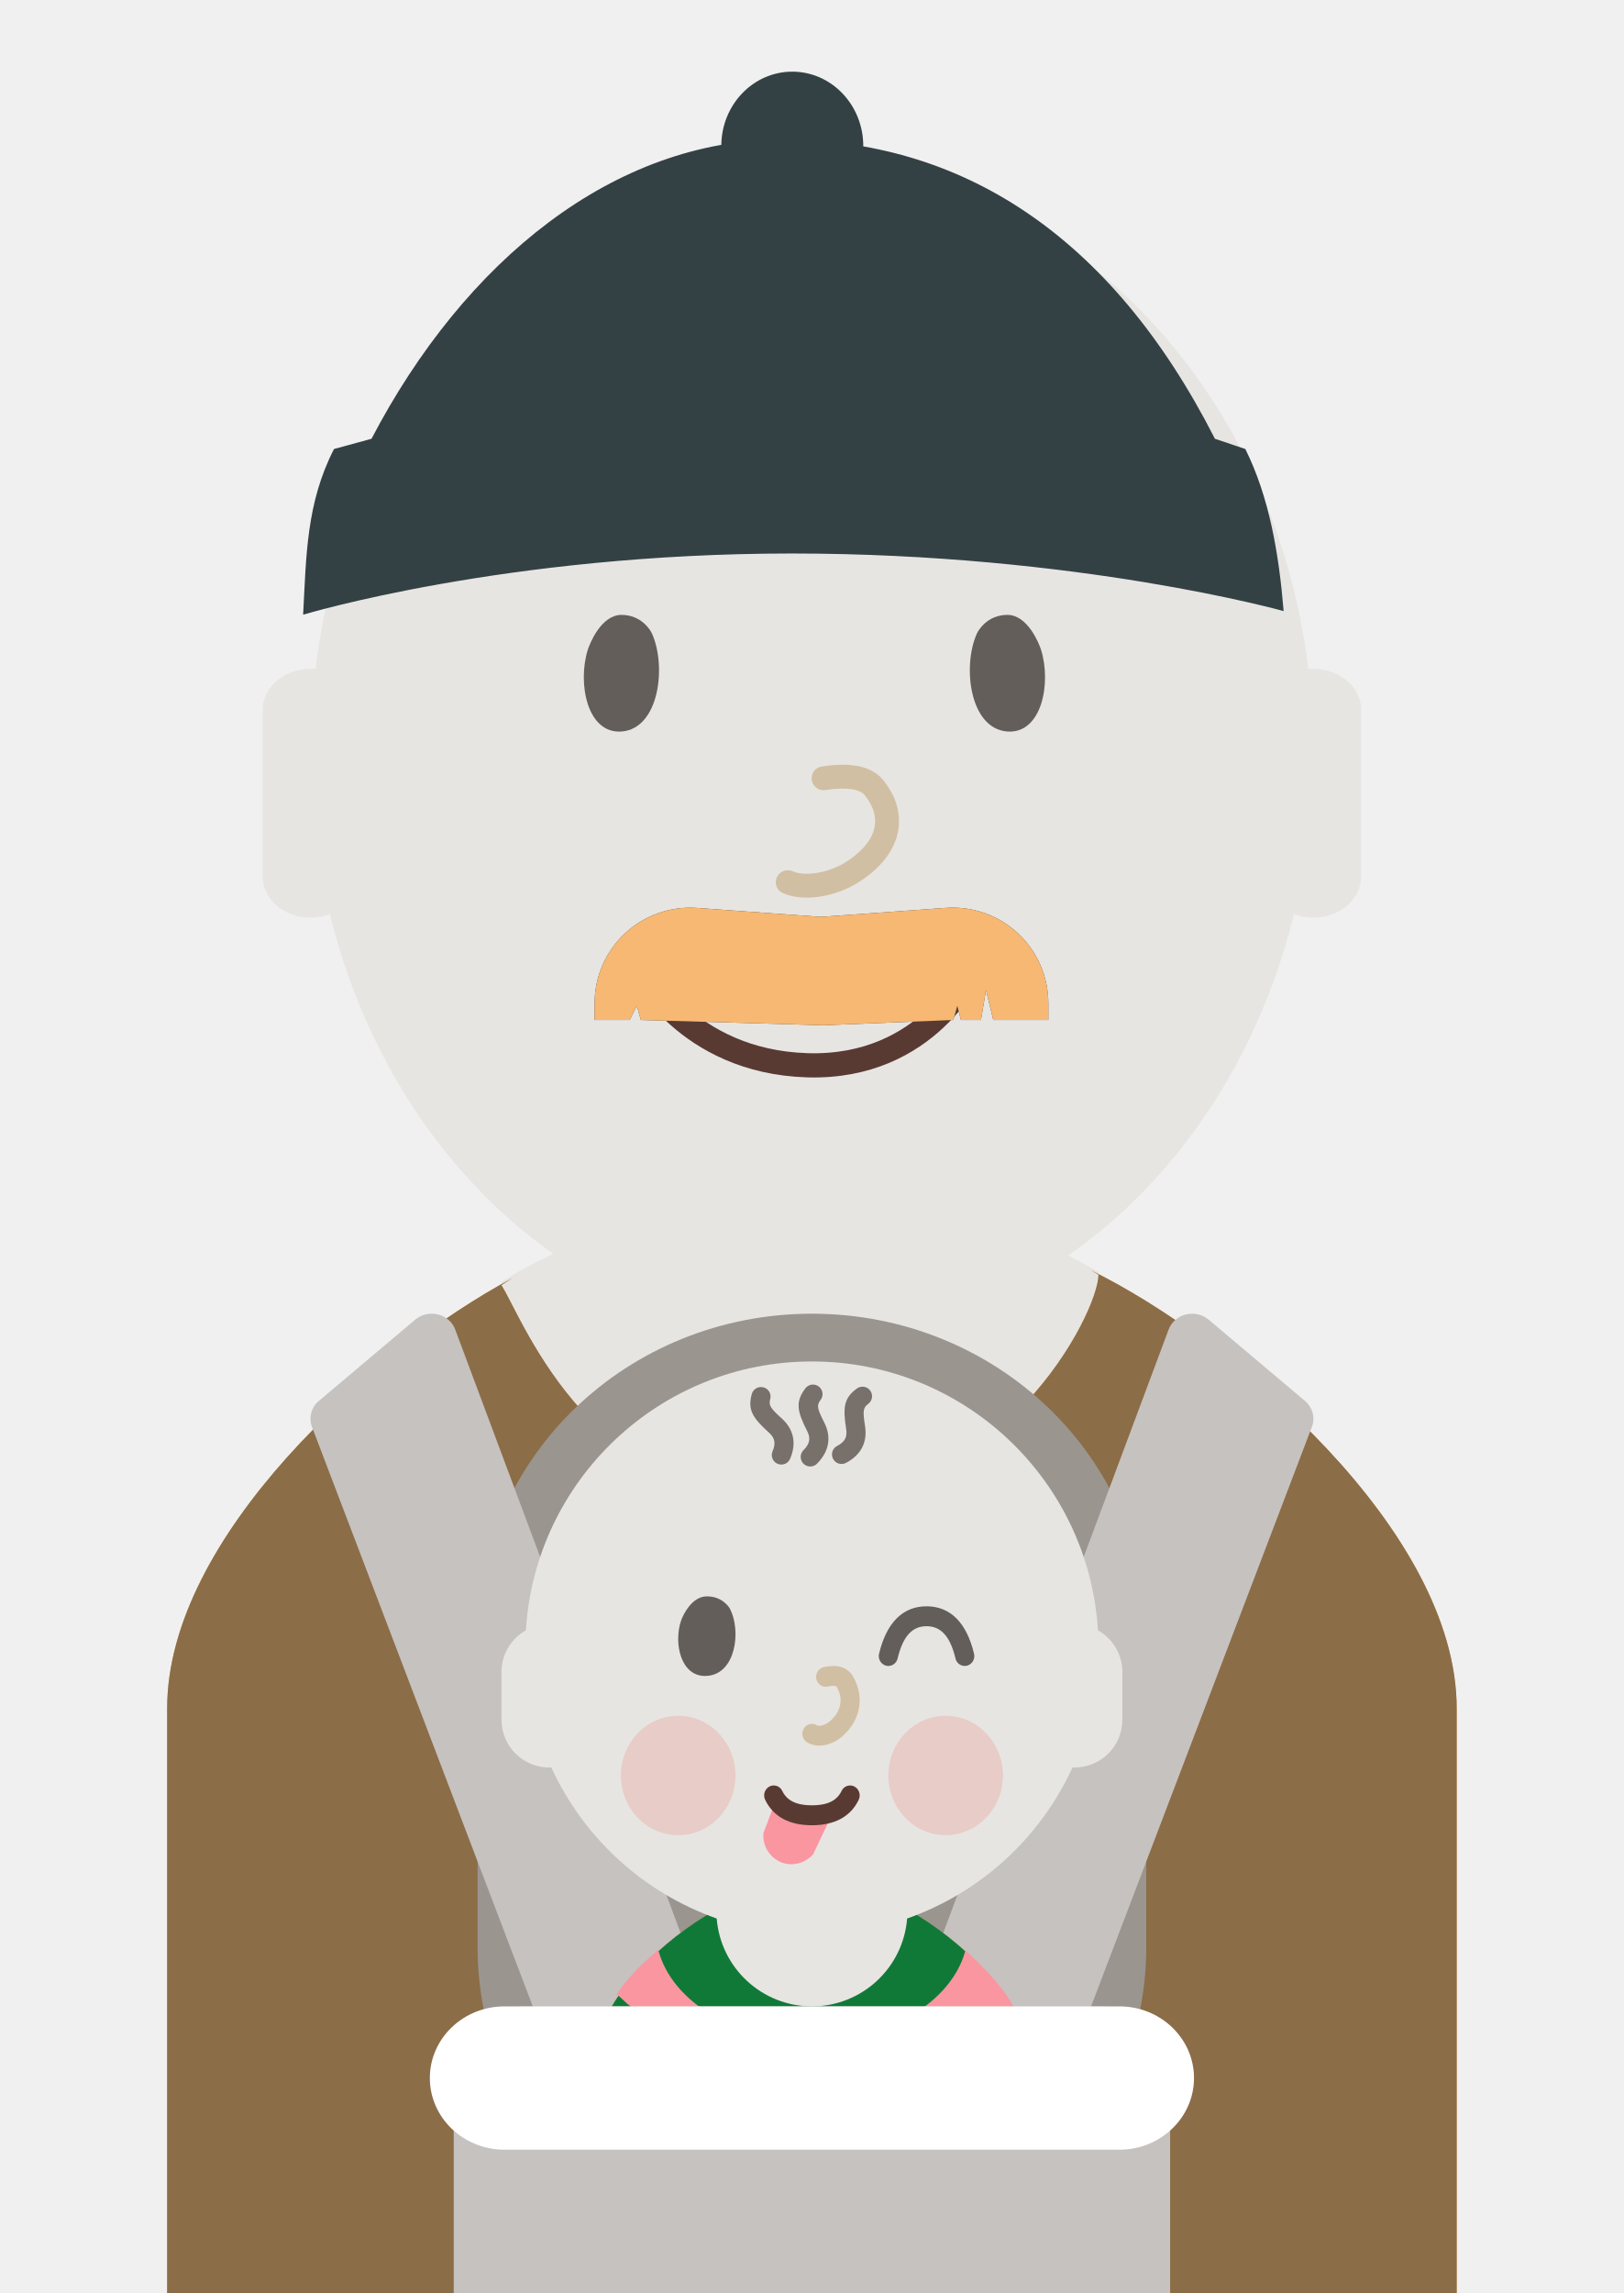
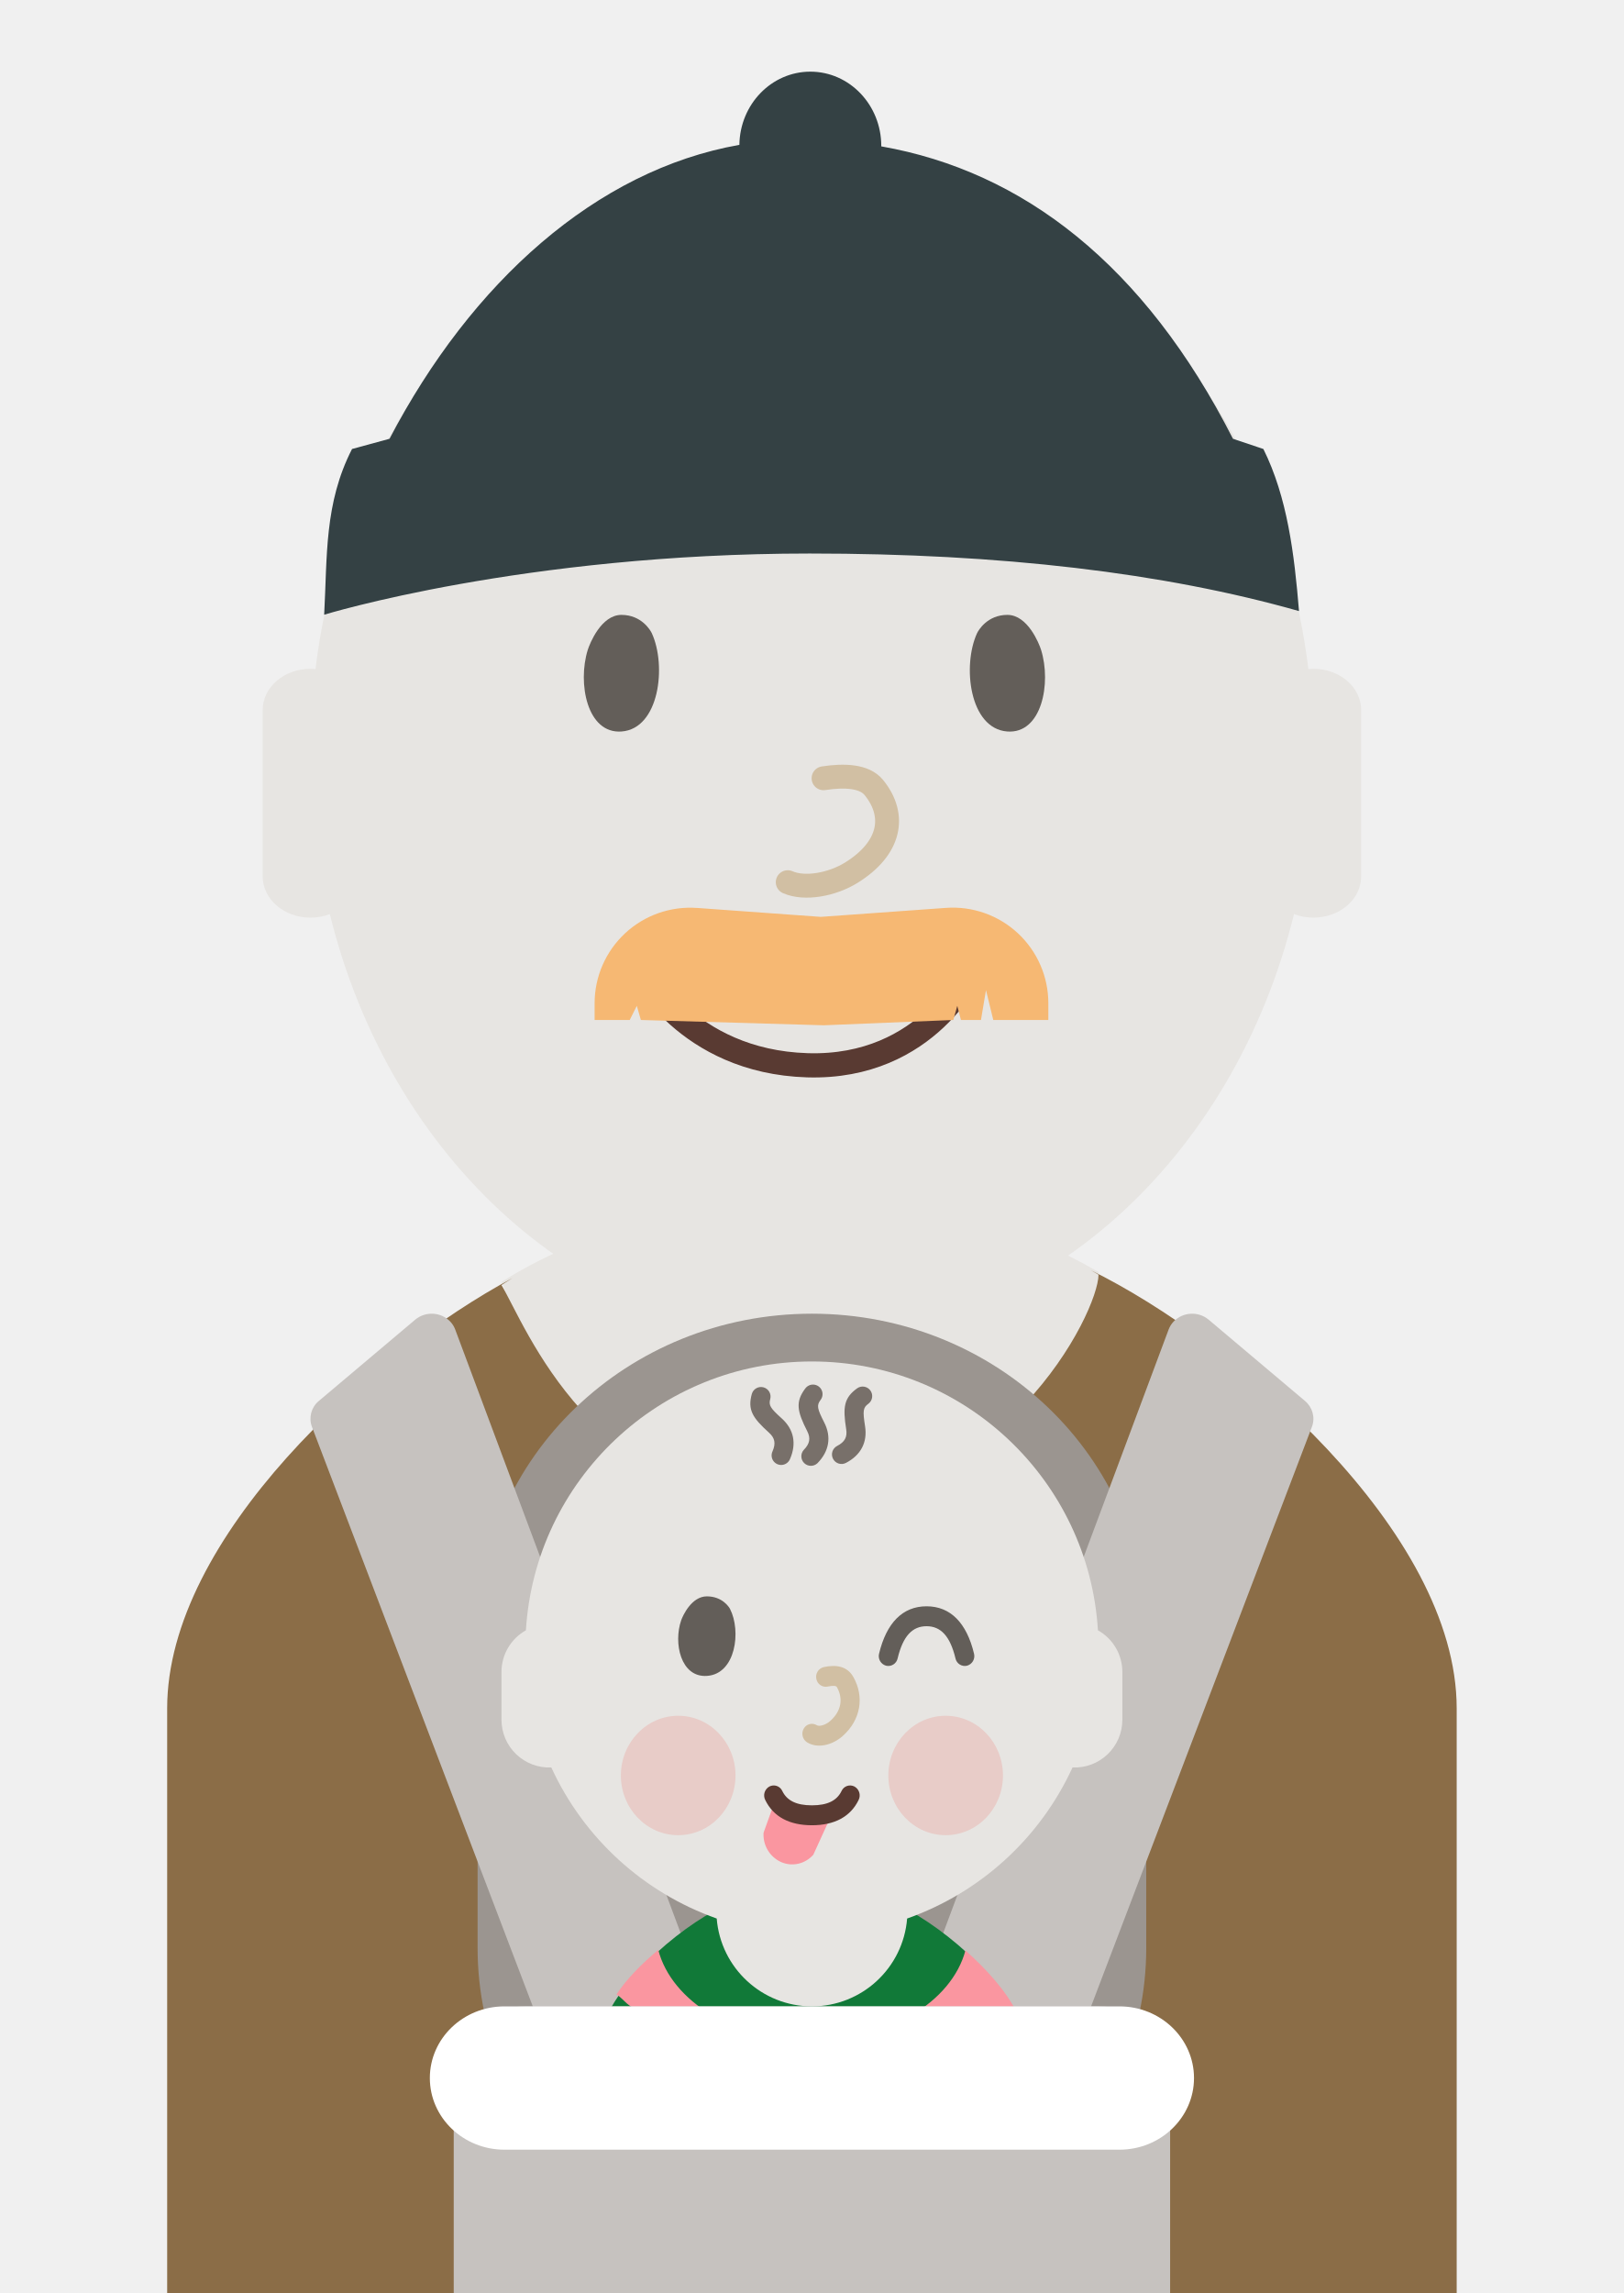
- <svg xmlns="http://www.w3.org/2000/svg" xmlns:xlink="http://www.w3.org/1999/xlink" width="68" height="96" viewBox="0 0 68 96">
-   <defs>
-     <path id="a" d="M38.68 3.18C44.676 6.128 54 14.116 54 21.523V46H0V21.523C0 14.376 8.531 6.689 14.458 3.509c-.3.183-.458.294-.458.294C15.021 5.493 17.766 13 26.376 13 34.99 13 39 4.941 39 3.366a26.67 26.67 0 0 0-.32-.186z" />
-     <path id="c" d="M4.288.012L9.47.386 14.714.01A4 4 0 0 1 19 4v.703h-2.305l-.306-1.25-.21 1.25h-.839l-.153-.592-.166.592-5.424.222-7.66-.222-.17-.592-.297.592H0v-.7A4 4 0 0 1 4.288.012z" />
-     <path id="e" d="M52.364 49.543v8.013h-18v-8.013c0-2.293 2.94-4.91 4.909-5.987h8.182c1.986 1.096 4.909 3.72 4.909 5.987z" />
-     <path id="g" d="M15.428 1.66c.863.765 1.712 1.696 2.163 2.618-.272.168-1.55.168-1.694-.233.15.387.05.845-.282 1.127a.97.97 0 0 1-1.338-.073c.22.464.052 1.03-.395 1.291a.97.97 0 0 1-1.071-.06.997.997 0 0 1-.635 1.08.969.969 0 0 1-.933-.147.984.984 0 0 1-.746.625.97.97 0 0 1-.872-.286.98.98 0 0 1-.878.55.978.978 0 0 1-.843-.487.969.969 0 0 1-.806.223.984.984 0 0 1-.746-.625.969.969 0 0 1-.933.146.997.997 0 0 1-.635-1.079.97.97 0 0 1-1.071.06 1.003 1.003 0 0 1-.395-1.291.97.97 0 0 1-1.338.073 1.005 1.005 0 0 1-.282-1.127c-.284.127-.612-.39-.88-.545.41-.64 1.068-1.294 1.747-1.865.564 2.168 3.23 3.81 6.435 3.81 3.192 0 5.85-1.63 6.428-3.784z" />
-   </defs>
+ <svg xmlns="http://www.w3.org/2000/svg" width="68" height="96" viewBox="0 0 68 96">
  <g fill="none" fill-rule="evenodd">
    <path fill="#E7E5E2" d="M21 53.673C22.021 55.306 24.89 84 33.5 84 42.112 84 46 54.772 46 53.251c-13.185-7.553-25 .422-25 .422z" />
-     <g transform="translate(7 50)">
-       <mask id="b" fill="#fff">
-         <use xlink:href="#a" />
-       </mask>
-       <use fill="#D8A25D" xlink:href="#a" />
-       <g fill="#8B6D47" mask="url(#b)">
-         <path d="M-33 75H93V-25H-33z" />
-       </g>
+     <path fill="#8B6D47" d="M45.68 53.18C51.676 56.128 61 64.116 61 71.523V96H7V71.523c0-7.147 8.531-14.834 14.458-18.014-.3.183-.458.294-.458.294C22.021 55.493 24.766 63 33.376 63 41.99 63 46 54.941 46 53.366a26.67 26.67 0 0 0-.32-.186z" />
+     <path fill="#E7E5E2" d="M54.188 38.27C51.67 48.508 43.585 56 34 56c-9.586 0-17.67-7.492-20.188-17.73a2.27 2.27 0 0 1-.812.148c-1.103 0-2-.771-2-1.726v-6.965c0-.955.897-1.727 2-1.727.071 0 .142.003.211.01C14.663 16.132 23.417 7 34 7c10.582 0 19.337 9.132 20.789 21.01.07-.007.14-.01.211-.01 1.105 0 2 .772 2 1.727v6.965c0 .955-.895 1.726-2 1.726-.289 0-.564-.053-.812-.148z" />
+     <g fill="#635E59">
+       <path d="M26.03 30.625c-1.447.109-1.852-2.024-1.417-3.417.083-.264.562-1.465 1.41-1.465.847 0 1.221.656 1.273.769.623 1.358.317 3.993-1.266 4.113M42.18 30.625c1.447.109 1.852-2.024 1.416-3.417-.082-.264-.561-1.465-1.41-1.465-.846 0-1.22.656-1.272.769-.623 1.358-.318 3.993 1.266 4.113" />
    </g>
-     <path fill="#E7E5E2" d="M54.188 38.27C51.67 48.508 43.585 56 34 56c-9.586 0-17.67-7.492-20.188-17.73a2.27 2.27 0 0 1-.812.148c-1.103 0-2-.771-2-1.726v-6.965c0-.955.897-1.727 2-1.727.071 0 .142.003.211.01C14.663 16.132 23.417 7 34 7c10.582 0 19.337 9.132 20.789 21.01.07-.007.14-.01.211-.01 1.105 0 2 .772 2 1.727v6.965c0 .955-.895 1.726-2 1.726-.289 0-.564-.053-.812-.148z" />
-     <path fill="#635E59" d="M26.03 30.625c-1.447.109-1.852-2.024-1.417-3.417.083-.264.562-1.465 1.41-1.465.847 0 1.221.656 1.273.769.623 1.358.317 3.993-1.266 4.113M42.18 30.625c1.447.109 1.852-2.024 1.416-3.417-.082-.264-.561-1.465-1.41-1.465-.846 0-1.22.656-1.272.769-.623 1.358-.318 3.993 1.266 4.113" />
    <path stroke="#D1BFA3" stroke-linecap="round" d="M34.487 32.583c.865-.133 1.708-.1 2.104.385.965 1.185.688 2.554-.937 3.566-.812.505-1.962.712-2.667.4" />
    <path stroke="#593A32" stroke-linecap="round" stroke-width="1.013" d="M40.722 40.568s-1.828 4.187-6.914 4.031c-5.086-.156-6.993-4.031-6.993-4.031" />
-     <g fill="#344144">
-       <path d="M53.753 25.584c-.196-2.395-.601-4.77-1.604-6.786l-1.273-.428C46.474 9.722 40.144 5.84 32.772 5.84c-7.058 0-13.312 5.064-17.215 12.53l-1.57.428c-1.167 2.274-1.162 4.496-1.293 6.938 0 0 8.457-2.563 20.455-2.563 11.997 0 20.604 2.411 20.604 2.411-.042-.14.044.138 0 0" />
-       <path d="M36.15 6.111C36.15 4.393 34.818 3 33.177 3c-1.64 0-2.972 1.393-2.972 3.111 0 1.718 1.331 3.111 2.972 3.111 1.64 0 2.971-1.393 2.971-3.111" />
-     </g>
+     <path fill="#F6B873" d="M29.188 38.012l5.183.374 5.243-.376A4 4 0 0 1 43.9 42v.703h-2.305l-.306-1.25-.21 1.25h-.839l-.153-.592-.166.592-5.424.222-7.66-.222-.17-.592-.297.592H24.9v-.7a4 4 0 0 1 4.288-3.99z" />
+     <path fill="#344144" d="M33.934 3c1.64 0 2.97 1.393 2.97 3.111v.017c5.927 1.042 11.014 4.946 14.727 12.242l1.274.428c1.002 2.016 1.296 4.391 1.492 6.786-5.664-1.607-12.495-2.41-20.492-2.41-11.999 0-20.33 2.562-20.33 2.562.132-2.442 0-4.664 1.167-6.938l1.57-.428c3.423-6.547 8.654-11.248 14.65-12.305C30.985 4.368 32.307 3 33.934 3z" />
    <g>
-       <g transform="translate(24.9 38)">
-         <mask id="d" fill="#fff">
-           <use xlink:href="#c" />
-         </mask>
-         <use fill="#3E3832" xlink:href="#c" />
-         <g fill="#F6B873" mask="url(#d)">
-           <path d="M-34-45h69v79h-69z" />
-         </g>
+       <path fill="#9B9590" d="M34 55c7.732 0 14 6.02 14 13.447v13.106C48 88.979 41.732 95 34 95s-14-6.02-14-13.447V68.447C20 61.021 26.268 55 34 55z" />
+       <g fill="#C6C2BF">
+         <path d="M13.352 58.653l4.035-3.403a1.08 1.08 0 0 1 1.473.085.985.985 0 0 1 .202.326L28.939 82.1c.193.515-.087 1.08-.626 1.267L23.78 84.94c-.541.188-1.14-.078-1.337-.594l-9.38-24.61a.963.963 0 0 1 .289-1.083zM54.648 58.653c.32.27.435.7.29 1.083l-9.38 24.61h-.001c-.197.516-.796.782-1.337.594l-4.533-1.573c-.539-.187-.819-.752-.626-1.267l9.877-26.44a.985.985 0 0 1 .202-.325 1.08 1.08 0 0 1 1.473-.085l4.035 3.403z" />
      </g>
    </g>
    <g>
-       <path fill="#9B9590" d="M34 55c7.732 0 14 6.02 14 13.447v13.106C48 88.979 41.732 95 34 95s-14-6.02-14-13.447V68.447C20 61.021 26.268 55 34 55z" />
-       <path fill="#C6C2BF" d="M13.352 58.653l4.035-3.403a1.08 1.08 0 0 1 1.473.085.985.985 0 0 1 .202.326L28.939 82.1c.193.515-.087 1.08-.626 1.267L23.78 84.94c-.541.188-1.14-.078-1.337-.594l-9.38-24.61a.963.963 0 0 1 .289-1.083zM54.648 58.653c.32.27.435.7.29 1.083l-9.38 24.61h-.001c-.197.516-.796.782-1.337.594l-4.533-1.573c-.539-.187-.819-.752-.626-1.267l9.877-26.44a.985.985 0 0 1 .202-.325 1.08 1.08 0 0 1 1.473-.085l4.035 3.403z" />
-       <g transform="translate(25 80)">
-         <g transform="translate(-34.364 -43.556)">
-           <mask id="f" fill="#fff">
-             <use xlink:href="#e" />
-           </mask>
-           <use fill="#D8A25D" xlink:href="#e" />
-           <g mask="url(#f)">
-             <path fill="#117938" d="M.711 93h94V0h-94z" />
-           </g>
+       <path fill="#117938" d="M43 85.987V94H25v-8.013c0-2.292 2.94-4.91 4.91-5.987h8.18c1.988 1.097 4.91 3.721 4.91 5.987z" />
+       <path fill="#FA96A0" d="M40.428 81.66c.863.765 1.712 1.696 2.163 2.618-.272.168-1.55.168-1.694-.233.15.387.05.845-.282 1.127a.97.97 0 0 1-1.338-.073c.22.464.052 1.03-.395 1.291a.97.97 0 0 1-1.071-.06.997.997 0 0 1-.635 1.08.969.969 0 0 1-.933-.147.984.984 0 0 1-.746.625.97.97 0 0 1-.872-.286.98.98 0 0 1-.878.55.978.978 0 0 1-.843-.487.969.969 0 0 1-.806.223.984.984 0 0 1-.746-.625.969.969 0 0 1-.933.146.997.997 0 0 1-.635-1.079.97.97 0 0 1-1.071.06 1.003 1.003 0 0 1-.395-1.291.97.97 0 0 1-1.338.073 1.005 1.005 0 0 1-.282-1.127c-.284.127-.612-.39-.88-.545.41-.64 1.068-1.294 1.747-1.865.564 2.168 3.23 3.81 6.435 3.81 3.192 0 5.85-1.63 6.428-3.784z" />
+       <path fill="#E7E5E2" d="M22.023 68.255C22.408 61.975 27.623 57 34 57c6.377 0 11.592 4.974 11.977 11.255A2 2 0 0 1 47 70v2a2 2 0 0 1-2.087 1.998 12.038 12.038 0 0 1-6.926 6.324 4 4 0 0 1-7.974 0 12.038 12.038 0 0 1-6.926-6.324A2 2 0 0 1 21 72v-2a2 2 0 0 1 1.023-1.745z" />
+       <path fill="#78706A" fill-rule="nonzero" d="M31.484 58.356a.4.4 0 0 1 .771.213c-.073.265-.003.38.484.818.506.456.624 1.054.343 1.698a.4.4 0 1 1-.733-.32c.146-.333.1-.562-.145-.783-.698-.628-.903-.964-.72-1.626zm2.23-.214a.4.4 0 1 1 .643.475c-.163.222-.139.355.159.938.309.607.205 1.208-.288 1.708a.4.4 0 0 1-.57-.56c.255-.26.295-.49.145-.785-.426-.836-.497-1.223-.09-1.776zm2.185-.022a.4.4 0 0 1 .466.65c-.224.16-.242.295-.14.941.107.673-.178 1.213-.801 1.536a.4.4 0 0 1-.369-.71c.323-.167.432-.374.38-.7-.147-.927-.094-1.317.464-1.717z" />
+       <g>
+         <g fill="#E8CCC8">
+           <path d="M30.8 74.333c0 1.381-1.074 2.5-2.4 2.5-1.325 0-2.4-1.119-2.4-2.5 0-1.38 1.075-2.5 2.4-2.5 1.326 0 2.4 1.12 2.4 2.5M42 74.333c0 1.381-1.074 2.5-2.4 2.5-1.325 0-2.4-1.119-2.4-2.5 0-1.38 1.075-2.5 2.4-2.5 1.326 0 2.4 1.12 2.4 2.5" />
        </g>
-         <use fill="#FA96A0" xlink:href="#g" />
+         <path fill="#FA96A0" d="M32.705 77.956a1.257 1.257 0 0 1-.73-1.227l.563-1.562 2.209.976-.688 1.507c-.334.38-.873.519-1.354.306z" />
+         <path fill="#D1BFA3" fill-rule="nonzero" d="M34.66 70.611a.4.4 0 0 1-.475-.322.417.417 0 0 1 .31-.493c.538-.118.987-.027 1.235.405.48.842.313 1.812-.445 2.483-.441.39-1.06.53-1.492.259a.427.427 0 0 1-.135-.573.391.391 0 0 1 .549-.14c.095.06.356 0 .56-.18.464-.412.554-.934.275-1.422-.026-.046-.142-.07-.383-.017z" />
+         <g fill="#635E59">
+           <path fill-rule="nonzero" d="M36.812 69.232a.418.418 0 0 0 .291.505.4.4 0 0 0 .485-.303c.226-.942.619-1.35 1.212-1.35s.986.408 1.212 1.35a.4.4 0 0 0 .485.303.418.418 0 0 0 .291-.505c-.307-1.28-.981-1.982-1.988-1.982-1.007 0-1.68.702-1.988 1.982z" />
+           <path d="M29.606 70.164c-1.103.075-1.412-1.38-1.08-2.33.063-.18.428-1 1.074-1 .646 0 .93.448.97.525.475.926.243 2.724-.964 2.805" />
+         </g>
+         <path fill="#593A32" fill-rule="nonzero" d="M35.958 75.353a.425.425 0 0 0-.18-.559.393.393 0 0 0-.536.186c-.192.4-.582.603-1.242.603s-1.05-.203-1.242-.603a.393.393 0 0 0-.537-.186.425.425 0 0 0-.179.559c.342.711 1.018 1.064 1.958 1.064s1.616-.353 1.958-1.064z" />
      </g>
-       <path fill="#E7E5E2" d="M22.023 68.255C22.408 61.975 27.623 57 34 57c6.377 0 11.592 4.974 11.977 11.255A2 2 0 0 1 47 70v2a2 2 0 0 1-2.087 1.998 12.038 12.038 0 0 1-6.926 6.324 4 4 0 0 1-7.974 0 12.038 12.038 0 0 1-6.926-6.324A2 2 0 0 1 21 72v-2a2 2 0 0 1 1.023-1.745z" />
-       <g fill="#78706A" fill-rule="nonzero">
-         <path d="M31.484 58.356a.4.4 0 0 1 .771.213c-.073.265-.003.38.484.818.506.456.624 1.054.343 1.698a.4.4 0 0 1-.733-.32c.146-.333.1-.562-.145-.783-.698-.628-.903-.964-.72-1.626zM33.714 58.142a.4.4 0 1 1 .643.475c-.163.222-.139.355.159.938.309.607.205 1.208-.288 1.708a.4.4 0 1 1-.57-.56c.255-.26.295-.49.145-.785-.426-.836-.497-1.223-.09-1.776zM35.9 58.12a.4.4 0 0 1 .465.65c-.224.16-.242.295-.14.941.107.673-.178 1.213-.801 1.536a.4.4 0 1 1-.369-.71c.323-.167.432-.374.38-.7-.147-.927-.094-1.317.464-1.717z" />
-       </g>
-       <path fill="#E8CCC8" d="M30.8 74.333c0 1.381-1.074 2.5-2.4 2.5-1.325 0-2.4-1.119-2.4-2.5 0-1.38 1.075-2.5 2.4-2.5 1.326 0 2.4 1.12 2.4 2.5" />
-       <path fill="#FA96A0" d="M32.685 77.956a1.205 1.205 0 0 1-.716-1.209l.588-1.56 2.21.937-.715 1.507c-.34.383-.886.53-1.367.325z" />
-       <path fill="#E8CCC8" d="M42 74.333c0 1.381-1.074 2.5-2.4 2.5-1.325 0-2.4-1.119-2.4-2.5 0-1.38 1.075-2.5 2.4-2.5 1.326 0 2.4 1.12 2.4 2.5" />
-       <path fill="#D1BFA3" fill-rule="nonzero" d="M34.66 70.611a.4.4 0 0 1-.475-.322.417.417 0 0 1 .31-.493c.538-.118.987-.027 1.235.405.48.842.313 1.812-.445 2.483-.441.39-1.06.53-1.492.259a.427.427 0 0 1-.135-.573.391.391 0 0 1 .549-.14c.095.06.356 0 .56-.18.464-.412.554-.934.275-1.422-.026-.046-.142-.07-.383-.017z" />
-       <path fill="#635E59" fill-rule="nonzero" d="M36.812 69.232a.418.418 0 0 0 .291.505.4.4 0 0 0 .485-.303c.226-.942.619-1.35 1.212-1.35s.986.408 1.212 1.35a.4.4 0 0 0 .485.303.418.418 0 0 0 .291-.505c-.307-1.28-.981-1.982-1.988-1.982-1.007 0-1.68.702-1.988 1.982z" />
-       <path fill="#635E59" d="M29.606 70.164c-1.103.075-1.412-1.38-1.08-2.33.063-.18.428-1 1.074-1 .646 0 .93.448.97.525.475.926.243 2.724-.964 2.805" />
-       <path fill="#593A32" fill-rule="nonzero" d="M35.958 75.353a.425.425 0 0 0-.18-.559.393.393 0 0 0-.536.186c-.192.4-.582.603-1.242.603s-1.05-.203-1.242-.603a.393.393 0 0 0-.537-.186.425.425 0 0 0-.179.559c.342.711 1.018 1.064 1.958 1.064s1.616-.353 1.958-1.064z" />
+     </g>
+     <g>
      <path fill="#C6C2BF" d="M49 96H19v-9.882C19 84.948 20.362 84 22.042 84h23.916c1.68 0 3.042.948 3.042 2.118V96z" />
      <path fill="#FFF" d="M21.124 84h25.752C48.601 84 50 85.343 50 87s-1.399 3-3.124 3H21.124C19.399 90 18 88.657 18 87s1.399-3 3.124-3z" />
    </g>
  </g>
</svg>
